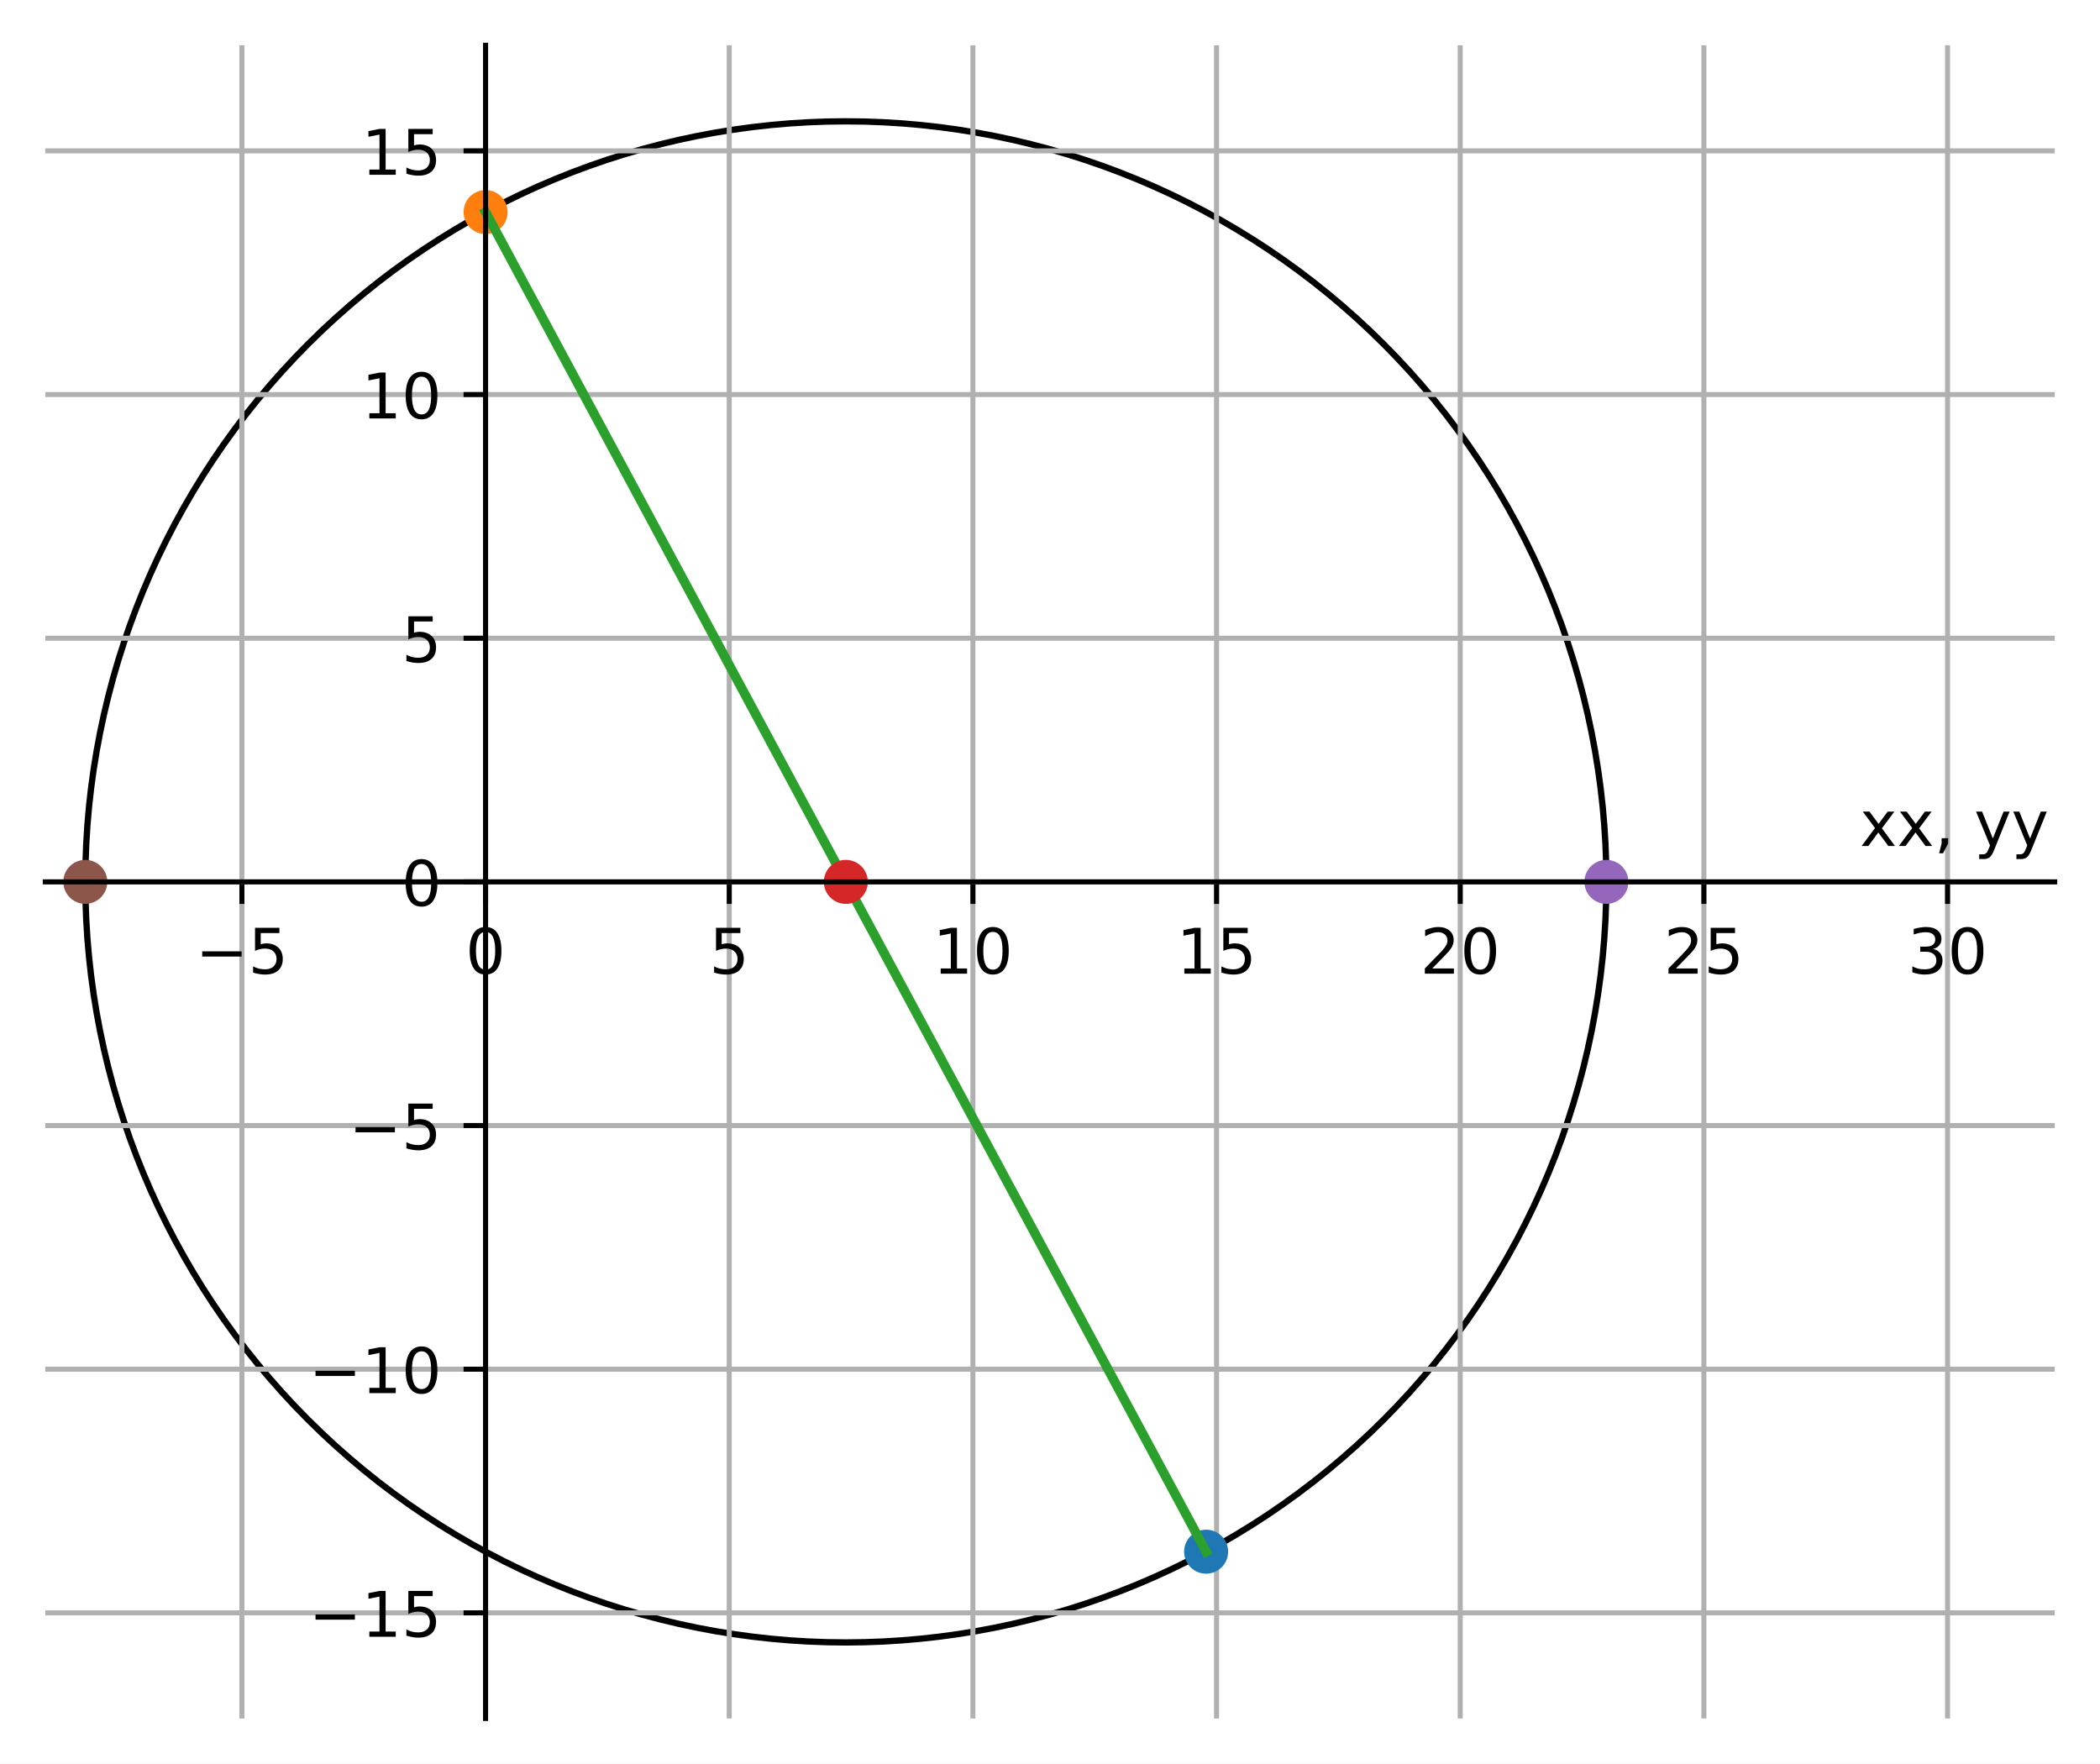
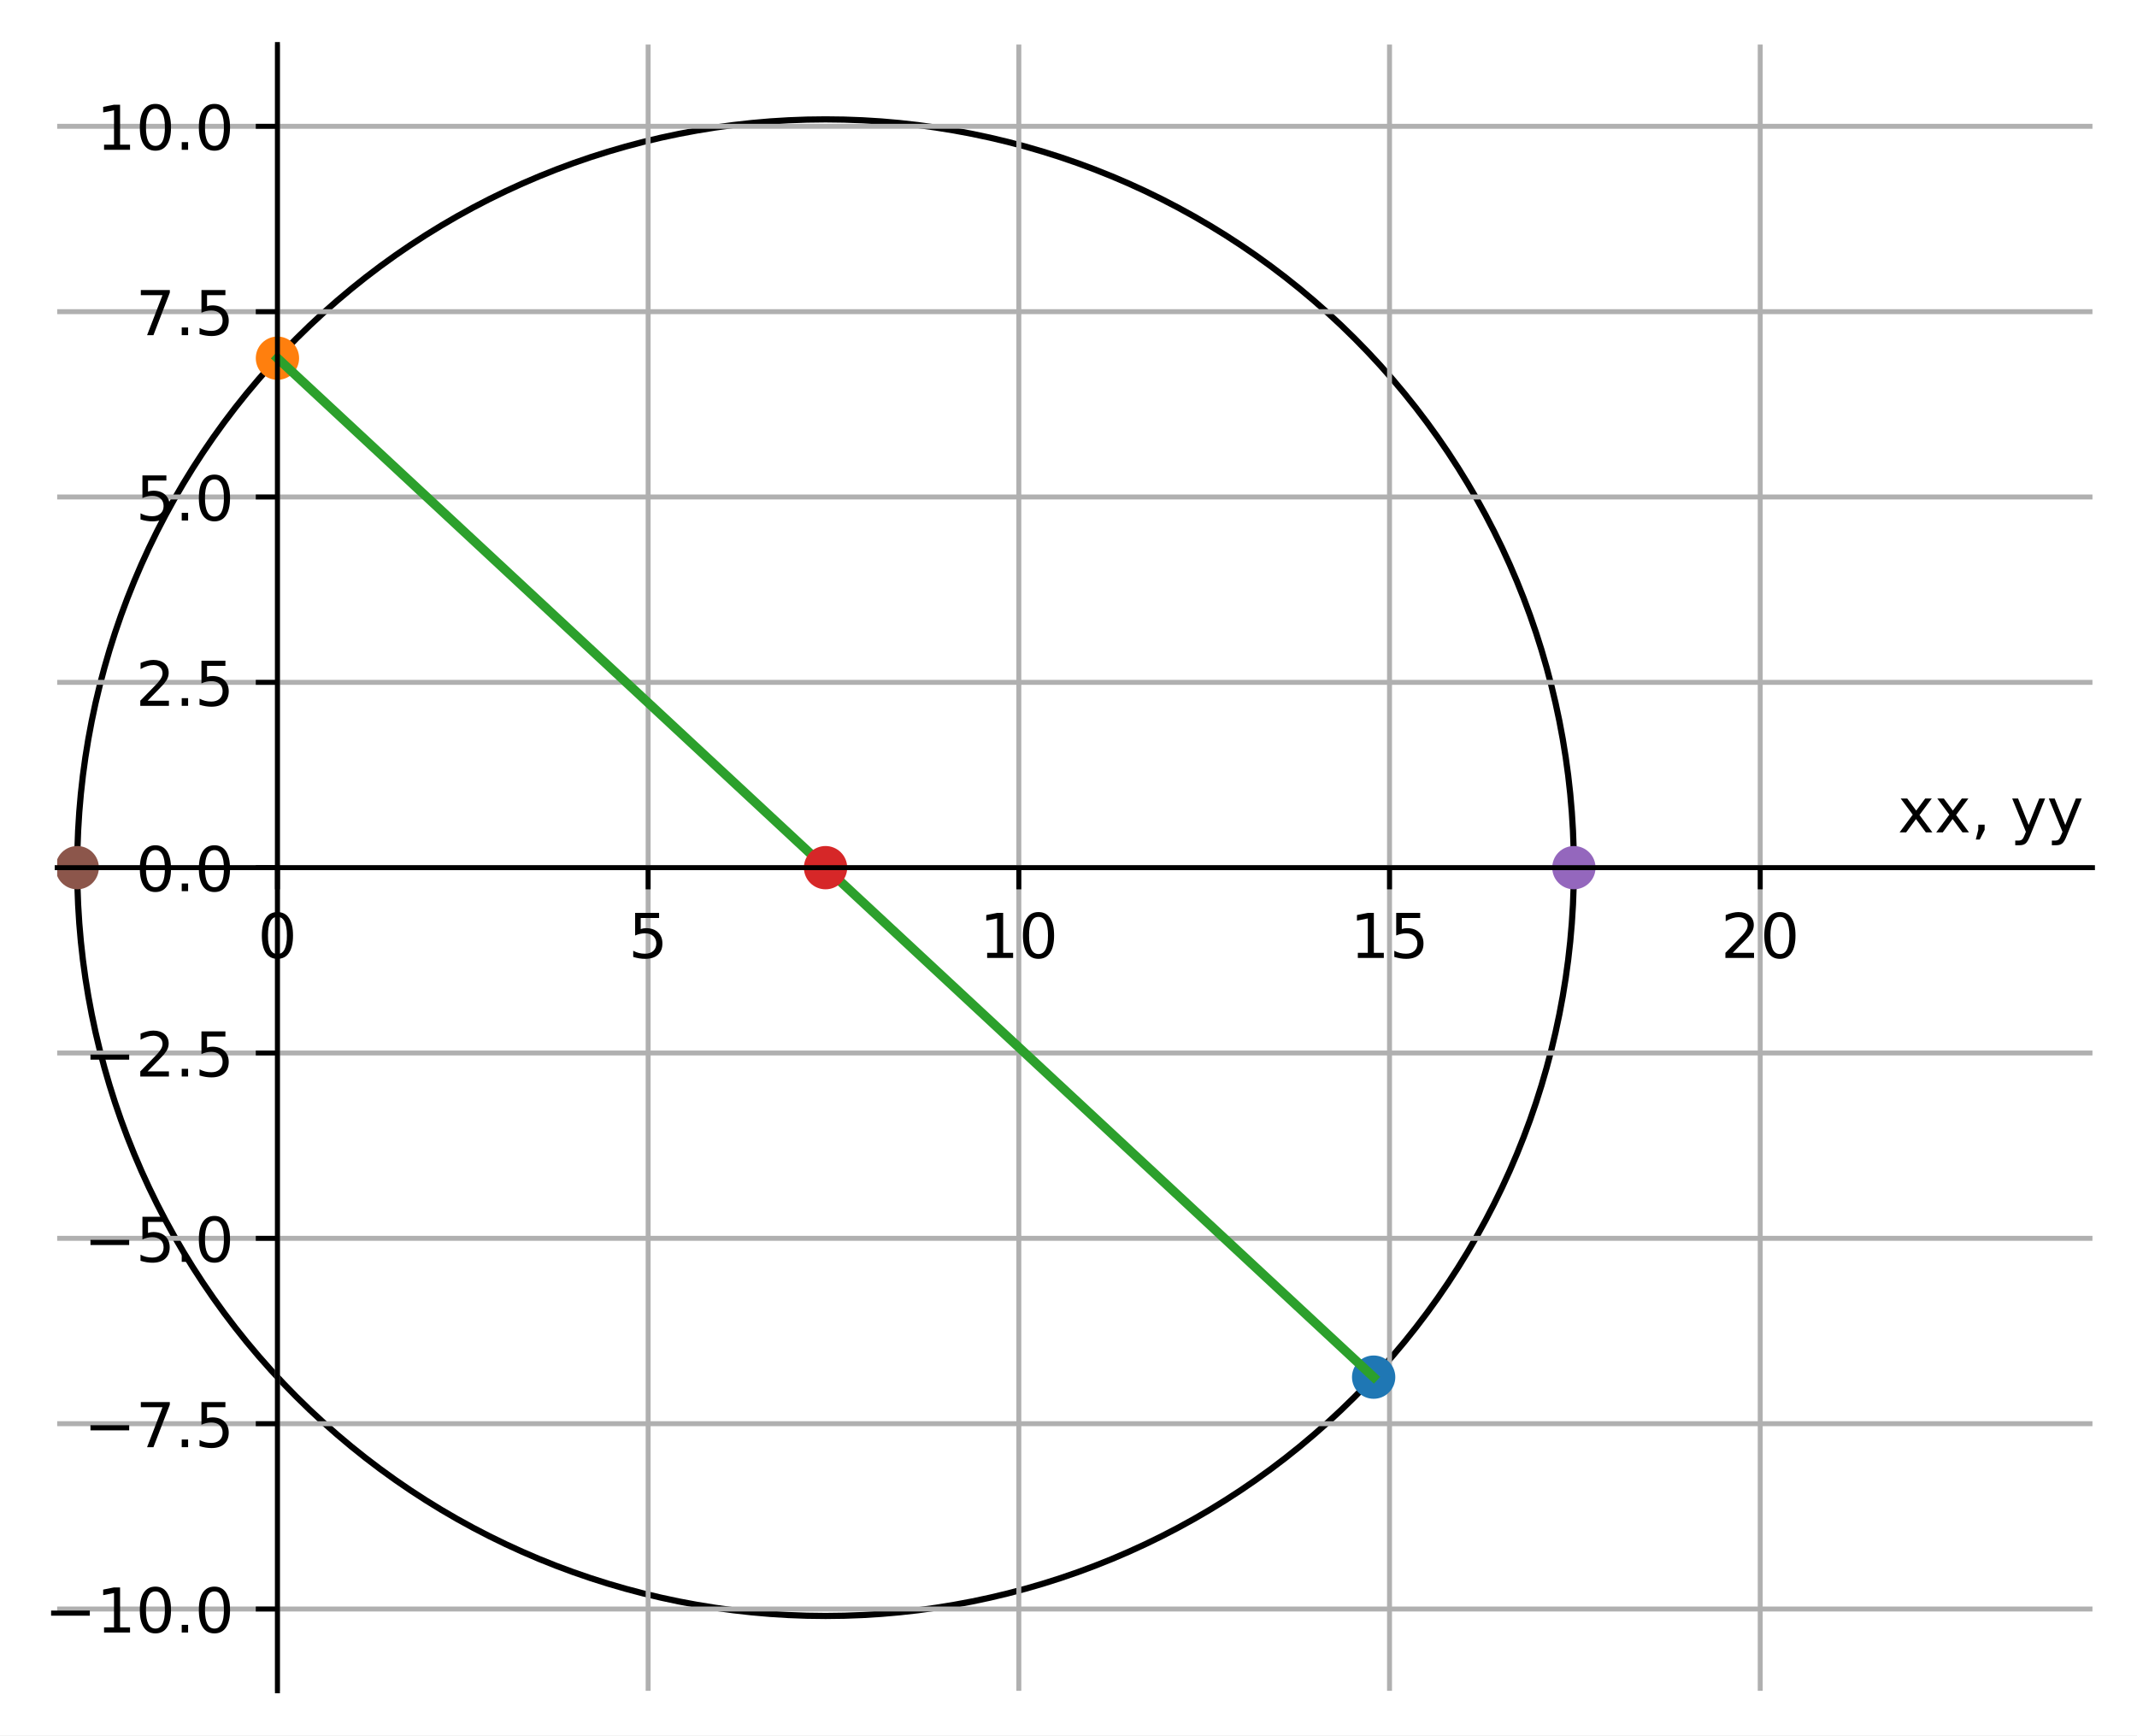
- <svg xmlns="http://www.w3.org/2000/svg" xmlns:xlink="http://www.w3.org/1999/xlink" width="333.99pt" height="280.512pt" viewBox="0 0 333.99 280.512" version="1.1">
+ <svg xmlns="http://www.w3.org/2000/svg" xmlns:xlink="http://www.w3.org/1999/xlink" width="345.421pt" height="280.512pt" viewBox="0 0 345.421 280.512" version="1.1">
  <defs>
    <style type="text/css">*{stroke-linejoin: round; stroke-linecap: butt}</style>
  </defs>
  <g id="figure_1">
    <g id="patch_1">
-       <path d="M 0 280.512  L 333.99 280.512  L 333.99 0  L 0 0  z " style="fill: #ffffff" />
+       <path d="M -0 280.512  L 345.421 280.512  L 345.421 0  L -0 0  z " style="fill: #ffffff" />
    </g>
    <g id="axes_1">
      <g id="patch_2">
-         <path d="M 7.2 273.312  L 326.79 273.312  L 326.79 7.2  L 7.2 7.2  z " style="fill: #ffffff" />
+         <path d="M 9.243 273.312  L 338.221 273.312  L 338.221 7.2  L 9.243 7.2  z " style="fill: #ffffff" />
      </g>
      <g id="patch_3">
-         <path d="M 134.526 261.216  C 166.605 261.216 197.374 248.471 220.058 225.788  C 242.741 203.104 255.486 172.335 255.486 140.256  C 255.486 108.177 242.741 77.408 220.058 54.724  C 197.374 32.041 166.605 19.296 134.526 19.296  C 102.447 19.296 71.678 32.041 48.994 54.724  C 26.311 77.408 13.566 108.177 13.566 140.256  C 13.566 172.335 26.311 203.104 48.994 225.788  C 71.678 248.471 102.447 261.216 134.526 261.216  L 134.526 261.216  z " clip-path="url(#p263239633e)" style="fill: none; stroke: #000000; stroke-linejoin: miter" />
+         <path d="M 133.44 261.216  C 165.519 261.216 196.288 248.471 218.971 225.788  C 241.654 203.104 254.4 172.335 254.4 140.256  C 254.4 108.177 241.654 77.408 218.971 54.724  C 196.288 32.041 165.519 19.296 133.44 19.296  C 101.361 19.296 70.591 32.041 47.908 54.724  C 25.225 77.408 12.48 108.177 12.48 140.256  C 12.48 172.335 25.225 203.104 47.908 225.788  C 70.591 248.471 101.361 261.216 133.44 261.216  L 133.44 261.216  z " clip-path="url(#p7a41f9a76f)" style="fill: none; stroke: #000000; stroke-linejoin: miter" />
      </g>
      <g id="matplotlib.axis_1">
        <g id="xtick_1">
          <g id="line2d_1">
-             <path d="M 38.474 273.312  L 38.474 7.2  " clip-path="url(#p263239633e)" style="fill: none; stroke: #b0b0b0; stroke-width: 0.8; stroke-linecap: square" />
+             <path d="M 44.845 273.312  L 44.845 7.2  " clip-path="url(#p7a41f9a76f)" style="fill: none; stroke: #b0b0b0; stroke-width: 0.8; stroke-linecap: square" />
          </g>
          <g id="line2d_2">
            <defs>
-               <path id="m9592eab318" d="M 0 0  L 0 3.5  " style="stroke: #000000; stroke-width: 0.8" />
+               <path id="ma425b90205" d="M 0 0  L 0 3.5  " style="stroke: #000000; stroke-width: 0.8" />
            </defs>
            <g>
-               <use xlink:href="#m9592eab318" x="38.474" y="140.256" style="stroke: #000000; stroke-width: 0.8" />
+               <use xlink:href="#ma425b90205" x="44.845" y="140.256" style="stroke: #000000; stroke-width: 0.8" />
            </g>
          </g>
          <g id="text_1">
-             <g transform="translate(31.10319 154.8544) scale(0.1 -0.1)">
-               <defs>
-                 <path id="DejaVuSans-2212" d="M 678 2272  L 4684 2272  L 4684 1741  L 678 1741  L 678 2272  z " transform="scale(0.015625)" />
-                 <path id="DejaVuSans-35" d="M 691 4666  L 3169 4666  L 3169 4134  L 1269 4134  L 1269 2991  Q 1406 3038 1543 3061  Q 1681 3084 1819 3084  Q 2600 3084 3056 2656  Q 3513 2228 3513 1497  Q 3513 744 3044 326  Q 2575 -91 1722 -91  Q 1428 -91 1123 -41  Q 819 9 494 109  L 494 744  Q 775 591 1075 516  Q 1375 441 1709 441  Q 2250 441 2565 725  Q 2881 1009 2881 1497  Q 2881 1984 2565 2268  Q 2250 2553 1709 2553  Q 1456 2553 1204 2497  Q 953 2441 691 2322  L 691 4666  z " transform="scale(0.015625)" />
-               </defs>
-               <use xlink:href="#DejaVuSans-2212" />
-               <use xlink:href="#DejaVuSans-35" x="83.789" />
+             <g transform="translate(41.66406 154.8544) scale(0.1 -0.1)">
+               <defs>
+                 <path id="DejaVuSans-30" d="M 2034 4250  Q 1547 4250 1301 3770  Q 1056 3291 1056 2328  Q 1056 1369 1301 889  Q 1547 409 2034 409  Q 2525 409 2770 889  Q 3016 1369 3016 2328  Q 3016 3291 2770 3770  Q 2525 4250 2034 4250  z M 2034 4750  Q 2819 4750 3233 4129  Q 3647 3509 3647 2328  Q 3647 1150 3233 529  Q 2819 -91 2034 -91  Q 1250 -91 836 529  Q 422 1150 422 2328  Q 422 3509 836 4129  Q 1250 4750 2034 4750  z " transform="scale(0.015625)" />
+               </defs>
+               <use xlink:href="#DejaVuSans-30" />
            </g>
          </g>
        </g>
        <g id="xtick_2">
          <g id="line2d_3">
-             <path d="M 77.227 273.312  L 77.227 7.2  " clip-path="url(#p263239633e)" style="fill: none; stroke: #b0b0b0; stroke-width: 0.8; stroke-linecap: square" />
+             <path d="M 104.764 273.312  L 104.764 7.2  " clip-path="url(#p7a41f9a76f)" style="fill: none; stroke: #b0b0b0; stroke-width: 0.8; stroke-linecap: square" />
          </g>
          <g id="line2d_4">
            <g>
-               <use xlink:href="#m9592eab318" x="77.227" y="140.256" style="stroke: #000000; stroke-width: 0.8" />
+               <use xlink:href="#ma425b90205" x="104.764" y="140.256" style="stroke: #000000; stroke-width: 0.8" />
            </g>
          </g>
          <g id="text_2">
-             <g transform="translate(74.04587 154.8544) scale(0.1 -0.1)">
-               <defs>
-                 <path id="DejaVuSans-30" d="M 2034 4250  Q 1547 4250 1301 3770  Q 1056 3291 1056 2328  Q 1056 1369 1301 889  Q 1547 409 2034 409  Q 2525 409 2770 889  Q 3016 1369 3016 2328  Q 3016 3291 2770 3770  Q 2525 4250 2034 4250  z M 2034 4750  Q 2819 4750 3233 4129  Q 3647 3509 3647 2328  Q 3647 1150 3233 529  Q 2819 -91 2034 -91  Q 1250 -91 836 529  Q 422 1150 422 2328  Q 422 3509 836 4129  Q 1250 4750 2034 4750  z " transform="scale(0.015625)" />
-               </defs>
-               <use xlink:href="#DejaVuSans-30" />
+             <g transform="translate(101.5827 154.8544) scale(0.1 -0.1)">
+               <defs>
+                 <path id="DejaVuSans-35" d="M 691 4666  L 3169 4666  L 3169 4134  L 1269 4134  L 1269 2991  Q 1406 3038 1543 3061  Q 1681 3084 1819 3084  Q 2600 3084 3056 2656  Q 3513 2228 3513 1497  Q 3513 744 3044 326  Q 2575 -91 1722 -91  Q 1428 -91 1123 -41  Q 819 9 494 109  L 494 744  Q 775 591 1075 516  Q 1375 441 1709 441  Q 2250 441 2565 725  Q 2881 1009 2881 1497  Q 2881 1984 2565 2268  Q 2250 2553 1709 2553  Q 1456 2553 1204 2497  Q 953 2441 691 2322  L 691 4666  z " transform="scale(0.015625)" />
+               </defs>
+               <use xlink:href="#DejaVuSans-35" />
            </g>
          </g>
        </g>
        <g id="xtick_3">
          <g id="line2d_5">
-             <path d="M 115.98 273.312  L 115.98 7.2  " clip-path="url(#p263239633e)" style="fill: none; stroke: #b0b0b0; stroke-width: 0.8; stroke-linecap: square" />
+             <path d="M 164.683 273.312  L 164.683 7.2  " clip-path="url(#p7a41f9a76f)" style="fill: none; stroke: #b0b0b0; stroke-width: 0.8; stroke-linecap: square" />
          </g>
          <g id="line2d_6">
            <g>
-               <use xlink:href="#m9592eab318" x="115.98" y="140.256" style="stroke: #000000; stroke-width: 0.8" />
+               <use xlink:href="#ma425b90205" x="164.683" y="140.256" style="stroke: #000000; stroke-width: 0.8" />
            </g>
          </g>
          <g id="text_3">
-             <g transform="translate(112.7987 154.8544) scale(0.1 -0.1)">
-               <use xlink:href="#DejaVuSans-35" />
+             <g transform="translate(158.3201 154.8544) scale(0.1 -0.1)">
+               <defs>
+                 <path id="DejaVuSans-31" d="M 794 531  L 1825 531  L 1825 4091  L 703 3866  L 703 4441  L 1819 4666  L 2450 4666  L 2450 531  L 3481 531  L 3481 0  L 794 0  L 794 531  z " transform="scale(0.015625)" />
+               </defs>
+               <use xlink:href="#DejaVuSans-31" />
+               <use xlink:href="#DejaVuSans-30" x="63.623" />
            </g>
          </g>
        </g>
        <g id="xtick_4">
          <g id="line2d_7">
-             <path d="M 154.733 273.312  L 154.733 7.2  " clip-path="url(#p263239633e)" style="fill: none; stroke: #b0b0b0; stroke-width: 0.8; stroke-linecap: square" />
+             <path d="M 224.601 273.312  L 224.601 7.2  " clip-path="url(#p7a41f9a76f)" style="fill: none; stroke: #b0b0b0; stroke-width: 0.8; stroke-linecap: square" />
          </g>
          <g id="line2d_8">
            <g>
-               <use xlink:href="#m9592eab318" x="154.733" y="140.256" style="stroke: #000000; stroke-width: 0.8" />
+               <use xlink:href="#ma425b90205" x="224.601" y="140.256" style="stroke: #000000; stroke-width: 0.8" />
            </g>
          </g>
          <g id="text_4">
-             <g transform="translate(148.3703 154.8544) scale(0.1 -0.1)">
-               <defs>
-                 <path id="DejaVuSans-31" d="M 794 531  L 1825 531  L 1825 4091  L 703 3866  L 703 4441  L 1819 4666  L 2450 4666  L 2450 531  L 3481 531  L 3481 0  L 794 0  L 794 531  z " transform="scale(0.015625)" />
-               </defs>
+             <g transform="translate(218.2388 154.8544) scale(0.1 -0.1)">
              <use xlink:href="#DejaVuSans-31" />
-               <use xlink:href="#DejaVuSans-30" x="63.623" />
+               <use xlink:href="#DejaVuSans-35" x="63.623" />
            </g>
          </g>
        </g>
        <g id="xtick_5">
          <g id="line2d_9">
-             <path d="M 193.486 273.312  L 193.486 7.2  " clip-path="url(#p263239633e)" style="fill: none; stroke: #b0b0b0; stroke-width: 0.8; stroke-linecap: square" />
+             <path d="M 284.52 273.312  L 284.52 7.2  " clip-path="url(#p7a41f9a76f)" style="fill: none; stroke: #b0b0b0; stroke-width: 0.8; stroke-linecap: square" />
          </g>
          <g id="line2d_10">
            <g>
-               <use xlink:href="#m9592eab318" x="193.486" y="140.256" style="stroke: #000000; stroke-width: 0.8" />
+               <use xlink:href="#ma425b90205" x="284.52" y="140.256" style="stroke: #000000; stroke-width: 0.8" />
            </g>
          </g>
          <g id="text_5">
-             <g transform="translate(187.1231 154.8544) scale(0.1 -0.1)">
-               <use xlink:href="#DejaVuSans-31" />
-               <use xlink:href="#DejaVuSans-35" x="63.623" />
-             </g>
-           </g>
-         </g>
-         <g id="xtick_6">
-           <g id="line2d_11">
-             <path d="M 232.238 273.312  L 232.238 7.2  " clip-path="url(#p263239633e)" style="fill: none; stroke: #b0b0b0; stroke-width: 0.8; stroke-linecap: square" />
-           </g>
-           <g id="line2d_12">
-             <g>
-               <use xlink:href="#m9592eab318" x="232.238" y="140.256" style="stroke: #000000; stroke-width: 0.8" />
-             </g>
-           </g>
-           <g id="text_6">
-             <g transform="translate(225.876 154.8544) scale(0.1 -0.1)">
+             <g transform="translate(278.1574 154.8544) scale(0.1 -0.1)">
              <defs>
                <path id="DejaVuSans-32" d="M 1228 531  L 3431 531  L 3431 0  L 469 0  L 469 531  Q 828 903 1448 1529  Q 2069 2156 2228 2338  Q 2531 2678 2651 2914  Q 2772 3150 2772 3378  Q 2772 3750 2511 3984  Q 2250 4219 1831 4219  Q 1534 4219 1204 4116  Q 875 4013 500 3803  L 500 4441  Q 881 4594 1212 4672  Q 1544 4750 1819 4750  Q 2544 4750 2975 4387  Q 3406 4025 3406 3419  Q 3406 3131 3298 2873  Q 3191 2616 2906 2266  Q 2828 2175 2409 1742  Q 1991 1309 1228 531  z " transform="scale(0.015625)" />
              </defs>
              <use xlink:href="#DejaVuSans-32" />
              <use xlink:href="#DejaVuSans-30" x="63.623" />
            </g>
          </g>
        </g>
-         <g id="xtick_7">
-           <g id="line2d_13">
-             <path d="M 270.991 273.312  L 270.991 7.2  " clip-path="url(#p263239633e)" style="fill: none; stroke: #b0b0b0; stroke-width: 0.8; stroke-linecap: square" />
-           </g>
-           <g id="line2d_14">
-             <g>
-               <use xlink:href="#m9592eab318" x="270.991" y="140.256" style="stroke: #000000; stroke-width: 0.8" />
-             </g>
-           </g>
-           <g id="text_7">
-             <g transform="translate(264.6288 154.8544) scale(0.1 -0.1)">
-               <use xlink:href="#DejaVuSans-32" />
-               <use xlink:href="#DejaVuSans-35" x="63.623" />
-             </g>
-           </g>
-         </g>
-         <g id="xtick_8">
-           <g id="line2d_15">
-             <path d="M 309.744 273.312  L 309.744 7.2  " clip-path="url(#p263239633e)" style="fill: none; stroke: #b0b0b0; stroke-width: 0.8; stroke-linecap: square" />
-           </g>
-           <g id="line2d_16">
-             <g>
-               <use xlink:href="#m9592eab318" x="309.744" y="140.256" style="stroke: #000000; stroke-width: 0.8" />
-             </g>
-           </g>
-           <g id="text_8">
-             <g transform="translate(303.3816 154.8544) scale(0.1 -0.1)">
-               <defs>
-                 <path id="DejaVuSans-33" d="M 2597 2516  Q 3050 2419 3304 2112  Q 3559 1806 3559 1356  Q 3559 666 3084 287  Q 2609 -91 1734 -91  Q 1441 -91 1130 -33  Q 819 25 488 141  L 488 750  Q 750 597 1062 519  Q 1375 441 1716 441  Q 2309 441 2620 675  Q 2931 909 2931 1356  Q 2931 1769 2642 2001  Q 2353 2234 1838 2234  L 1294 2234  L 1294 2753  L 1863 2753  Q 2328 2753 2575 2939  Q 2822 3125 2822 3475  Q 2822 3834 2567 4026  Q 2313 4219 1838 4219  Q 1578 4219 1281 4162  Q 984 4106 628 3988  L 628 4550  Q 988 4650 1302 4700  Q 1616 4750 1894 4750  Q 2613 4750 3031 4423  Q 3450 4097 3450 3541  Q 3450 3153 3228 2886  Q 3006 2619 2597 2516  z " transform="scale(0.015625)" />
-               </defs>
-               <use xlink:href="#DejaVuSans-33" />
-               <use xlink:href="#DejaVuSans-30" x="63.623" />
-             </g>
-           </g>
-         </g>
-         <g id="text_9">
-           <g transform="translate(295.7946 134.5488) scale(0.1 -0.1)">
+         <g id="text_6">
+           <g transform="translate(306.7567 134.5488) scale(0.1 -0.1)">
            <defs>
              <path id="DejaVuSans-78" d="M 3513 3500  L 2247 1797  L 3578 0  L 2900 0  L 1881 1375  L 863 0  L 184 0  L 1544 1831  L 300 3500  L 978 3500  L 1906 2253  L 2834 3500  L 3513 3500  z " transform="scale(0.015625)" />
              <path id="DejaVuSans-2c" d="M 750 794  L 1409 794  L 1409 256  L 897 -744  L 494 -744  L 750 256  L 750 794  z " transform="scale(0.015625)" />
              <path id="DejaVuSans-20" transform="scale(0.015625)" />
              <path id="DejaVuSans-79" d="M 2059 -325  Q 1816 -950 1584 -1140  Q 1353 -1331 966 -1331  L 506 -1331  L 506 -850  L 844 -850  Q 1081 -850 1212 -737  Q 1344 -625 1503 -206  L 1606 56  L 191 3500  L 800 3500  L 1894 763  L 2988 3500  L 3597 3500  L 2059 -325  z " transform="scale(0.015625)" />
            </defs>
            <use xlink:href="#DejaVuSans-78" />
            <use xlink:href="#DejaVuSans-78" x="59.18" />
            <use xlink:href="#DejaVuSans-2c" x="118.359" />
            <use xlink:href="#DejaVuSans-20" x="150.146" />
            <use xlink:href="#DejaVuSans-79" x="181.934" />
            <use xlink:href="#DejaVuSans-79" x="241.113" />
          </g>
        </g>
      </g>
      <g id="matplotlib.axis_2">
        <g id="ytick_1">
-           <g id="line2d_17">
-             <path d="M 7.2 256.515  L 326.79 256.515  " clip-path="url(#p263239633e)" style="fill: none; stroke: #b0b0b0; stroke-width: 0.8; stroke-linecap: square" />
-           </g>
-           <g id="line2d_18">
+           <g id="line2d_11">
+             <path d="M 9.243 260.093  L 338.221 260.093  " clip-path="url(#p7a41f9a76f)" style="fill: none; stroke: #b0b0b0; stroke-width: 0.8; stroke-linecap: square" />
+           </g>
+           <g id="line2d_12">
            <defs>
-               <path id="mc66f1f9c1f" d="M 0 0  L -3.5 0  " style="stroke: #000000; stroke-width: 0.8" />
+               <path id="ma1644a0c3c" d="M 0 0  L -3.5 0  " style="stroke: #000000; stroke-width: 0.8" />
            </defs>
            <g>
-               <use xlink:href="#mc66f1f9c1f" x="77.227" y="256.515" style="stroke: #000000; stroke-width: 0.8" />
-             </g>
-           </g>
-           <g id="text_10">
-             <g transform="translate(49.12243 260.3137) scale(0.1 -0.1)">
-               <use xlink:href="#DejaVuSans-2212" />
-               <use xlink:href="#DejaVuSans-31" x="83.789" />
-               <use xlink:href="#DejaVuSans-35" x="147.412" />
-             </g>
-           </g>
-         </g>
-         <g id="ytick_2">
-           <g id="line2d_19">
-             <path d="M 7.2 217.762  L 326.79 217.762  " clip-path="url(#p263239633e)" style="fill: none; stroke: #b0b0b0; stroke-width: 0.8; stroke-linecap: square" />
-           </g>
-           <g id="line2d_20">
-             <g>
-               <use xlink:href="#mc66f1f9c1f" x="77.227" y="217.762" style="stroke: #000000; stroke-width: 0.8" />
-             </g>
-           </g>
-           <g id="text_11">
-             <g transform="translate(49.12243 221.5609) scale(0.1 -0.1)">
+               <use xlink:href="#ma1644a0c3c" x="44.845" y="260.093" style="stroke: #000000; stroke-width: 0.8" />
+             </g>
+           </g>
+           <g id="text_7">
+             <g transform="translate(7.2 263.8925) scale(0.1 -0.1)">
+               <defs>
+                 <path id="DejaVuSans-2212" d="M 678 2272  L 4684 2272  L 4684 1741  L 678 1741  L 678 2272  z " transform="scale(0.015625)" />
+                 <path id="DejaVuSans-2e" d="M 684 794  L 1344 794  L 1344 0  L 684 0  L 684 794  z " transform="scale(0.015625)" />
+               </defs>
              <use xlink:href="#DejaVuSans-2212" />
              <use xlink:href="#DejaVuSans-31" x="83.789" />
              <use xlink:href="#DejaVuSans-30" x="147.412" />
+               <use xlink:href="#DejaVuSans-2e" x="211.035" />
+               <use xlink:href="#DejaVuSans-30" x="242.822" />
+             </g>
+           </g>
+         </g>
+         <g id="ytick_2">
+           <g id="line2d_13">
+             <path d="M 9.243 230.134  L 338.221 230.134  " clip-path="url(#p7a41f9a76f)" style="fill: none; stroke: #b0b0b0; stroke-width: 0.8; stroke-linecap: square" />
+           </g>
+           <g id="line2d_14">
+             <g>
+               <use xlink:href="#ma1644a0c3c" x="44.845" y="230.134" style="stroke: #000000; stroke-width: 0.8" />
+             </g>
+           </g>
+           <g id="text_8">
+             <g transform="translate(13.5625 233.9332) scale(0.1 -0.1)">
+               <defs>
+                 <path id="DejaVuSans-37" d="M 525 4666  L 3525 4666  L 3525 4397  L 1831 0  L 1172 0  L 2766 4134  L 525 4134  L 525 4666  z " transform="scale(0.015625)" />
+               </defs>
+               <use xlink:href="#DejaVuSans-2212" />
+               <use xlink:href="#DejaVuSans-37" x="83.789" />
+               <use xlink:href="#DejaVuSans-2e" x="147.412" />
+               <use xlink:href="#DejaVuSans-35" x="179.199" />
            </g>
          </g>
        </g>
        <g id="ytick_3">
-           <g id="line2d_21">
-             <path d="M 7.2 179.009  L 326.79 179.009  " clip-path="url(#p263239633e)" style="fill: none; stroke: #b0b0b0; stroke-width: 0.8; stroke-linecap: square" />
-           </g>
-           <g id="line2d_22">
-             <g>
-               <use xlink:href="#mc66f1f9c1f" x="77.227" y="179.009" style="stroke: #000000; stroke-width: 0.8" />
-             </g>
-           </g>
-           <g id="text_12">
-             <g transform="translate(55.48493 182.8081) scale(0.1 -0.1)">
+           <g id="line2d_15">
+             <path d="M 9.243 200.175  L 338.221 200.175  " clip-path="url(#p7a41f9a76f)" style="fill: none; stroke: #b0b0b0; stroke-width: 0.8; stroke-linecap: square" />
+           </g>
+           <g id="line2d_16">
+             <g>
+               <use xlink:href="#ma1644a0c3c" x="44.845" y="200.175" style="stroke: #000000; stroke-width: 0.8" />
+             </g>
+           </g>
+           <g id="text_9">
+             <g transform="translate(13.5625 203.9739) scale(0.1 -0.1)">
              <use xlink:href="#DejaVuSans-2212" />
              <use xlink:href="#DejaVuSans-35" x="83.789" />
+               <use xlink:href="#DejaVuSans-2e" x="147.412" />
+               <use xlink:href="#DejaVuSans-30" x="179.199" />
            </g>
          </g>
        </g>
        <g id="ytick_4">
+           <g id="line2d_17">
+             <path d="M 9.243 170.215  L 338.221 170.215  " clip-path="url(#p7a41f9a76f)" style="fill: none; stroke: #b0b0b0; stroke-width: 0.8; stroke-linecap: square" />
+           </g>
+           <g id="line2d_18">
+             <g>
+               <use xlink:href="#ma1644a0c3c" x="44.845" y="170.215" style="stroke: #000000; stroke-width: 0.8" />
+             </g>
+           </g>
+           <g id="text_10">
+             <g transform="translate(13.5625 174.0145) scale(0.1 -0.1)">
+               <use xlink:href="#DejaVuSans-2212" />
+               <use xlink:href="#DejaVuSans-32" x="83.789" />
+               <use xlink:href="#DejaVuSans-2e" x="147.412" />
+               <use xlink:href="#DejaVuSans-35" x="179.199" />
+             </g>
+           </g>
+         </g>
+         <g id="ytick_5">
+           <g id="line2d_19">
+             <path d="M 9.243 140.256  L 338.221 140.256  " clip-path="url(#p7a41f9a76f)" style="fill: none; stroke: #b0b0b0; stroke-width: 0.8; stroke-linecap: square" />
+           </g>
+           <g id="line2d_20">
+             <g>
+               <use xlink:href="#ma1644a0c3c" x="44.845" y="140.256" style="stroke: #000000; stroke-width: 0.8" />
+             </g>
+           </g>
+           <g id="text_11">
+             <g transform="translate(21.94219 144.0552) scale(0.1 -0.1)">
+               <use xlink:href="#DejaVuSans-30" />
+               <use xlink:href="#DejaVuSans-2e" x="63.623" />
+               <use xlink:href="#DejaVuSans-30" x="95.41" />
+             </g>
+           </g>
+         </g>
+         <g id="ytick_6">
+           <g id="line2d_21">
+             <path d="M 9.243 110.297  L 338.221 110.297  " clip-path="url(#p7a41f9a76f)" style="fill: none; stroke: #b0b0b0; stroke-width: 0.8; stroke-linecap: square" />
+           </g>
+           <g id="line2d_22">
+             <g>
+               <use xlink:href="#ma1644a0c3c" x="44.845" y="110.297" style="stroke: #000000; stroke-width: 0.8" />
+             </g>
+           </g>
+           <g id="text_12">
+             <g transform="translate(21.94219 114.0959) scale(0.1 -0.1)">
+               <use xlink:href="#DejaVuSans-32" />
+               <use xlink:href="#DejaVuSans-2e" x="63.623" />
+               <use xlink:href="#DejaVuSans-35" x="95.41" />
+             </g>
+           </g>
+         </g>
+         <g id="ytick_7">
          <g id="line2d_23">
-             <path d="M 7.2 140.256  L 326.79 140.256  " clip-path="url(#p263239633e)" style="fill: none; stroke: #b0b0b0; stroke-width: 0.8; stroke-linecap: square" />
+             <path d="M 9.243 80.337  L 338.221 80.337  " clip-path="url(#p7a41f9a76f)" style="fill: none; stroke: #b0b0b0; stroke-width: 0.8; stroke-linecap: square" />
          </g>
          <g id="line2d_24">
            <g>
-               <use xlink:href="#mc66f1f9c1f" x="77.227" y="140.256" style="stroke: #000000; stroke-width: 0.8" />
+               <use xlink:href="#ma1644a0c3c" x="44.845" y="80.337" style="stroke: #000000; stroke-width: 0.8" />
            </g>
          </g>
          <g id="text_13">
-             <g transform="translate(63.86462 144.0552) scale(0.1 -0.1)">
-               <use xlink:href="#DejaVuSans-30" />
-             </g>
-           </g>
-         </g>
-         <g id="ytick_5">
+             <g transform="translate(21.94219 84.13656) scale(0.1 -0.1)">
+               <use xlink:href="#DejaVuSans-35" />
+               <use xlink:href="#DejaVuSans-2e" x="63.623" />
+               <use xlink:href="#DejaVuSans-30" x="95.41" />
+             </g>
+           </g>
+         </g>
+         <g id="ytick_8">
          <g id="line2d_25">
-             <path d="M 7.2 101.503  L 326.79 101.503  " clip-path="url(#p263239633e)" style="fill: none; stroke: #b0b0b0; stroke-width: 0.8; stroke-linecap: square" />
+             <path d="M 9.243 50.378  L 338.221 50.378  " clip-path="url(#p7a41f9a76f)" style="fill: none; stroke: #b0b0b0; stroke-width: 0.8; stroke-linecap: square" />
          </g>
          <g id="line2d_26">
            <g>
-               <use xlink:href="#mc66f1f9c1f" x="77.227" y="101.503" style="stroke: #000000; stroke-width: 0.8" />
+               <use xlink:href="#ma1644a0c3c" x="44.845" y="50.378" style="stroke: #000000; stroke-width: 0.8" />
            </g>
          </g>
          <g id="text_14">
-             <g transform="translate(63.86462 105.3024) scale(0.1 -0.1)">
-               <use xlink:href="#DejaVuSans-35" />
-             </g>
-           </g>
-         </g>
-         <g id="ytick_6">
+             <g transform="translate(21.94219 54.17723) scale(0.1 -0.1)">
+               <use xlink:href="#DejaVuSans-37" />
+               <use xlink:href="#DejaVuSans-2e" x="63.623" />
+               <use xlink:href="#DejaVuSans-35" x="95.41" />
+             </g>
+           </g>
+         </g>
+         <g id="ytick_9">
          <g id="line2d_27">
-             <path d="M 7.2 62.75  L 326.79 62.75  " clip-path="url(#p263239633e)" style="fill: none; stroke: #b0b0b0; stroke-width: 0.8; stroke-linecap: square" />
+             <path d="M 9.243 20.419  L 338.221 20.419  " clip-path="url(#p7a41f9a76f)" style="fill: none; stroke: #b0b0b0; stroke-width: 0.8; stroke-linecap: square" />
          </g>
          <g id="line2d_28">
            <g>
-               <use xlink:href="#mc66f1f9c1f" x="77.227" y="62.75" style="stroke: #000000; stroke-width: 0.8" />
+               <use xlink:href="#ma1644a0c3c" x="44.845" y="20.419" style="stroke: #000000; stroke-width: 0.8" />
            </g>
          </g>
          <g id="text_15">
-             <g transform="translate(57.50212 66.54955) scale(0.1 -0.1)">
+             <g transform="translate(15.57969 24.2179) scale(0.1 -0.1)">
              <use xlink:href="#DejaVuSans-31" />
              <use xlink:href="#DejaVuSans-30" x="63.623" />
-             </g>
-           </g>
-         </g>
-         <g id="ytick_7">
-           <g id="line2d_29">
-             <path d="M 7.2 23.997  L 326.79 23.997  " clip-path="url(#p263239633e)" style="fill: none; stroke: #b0b0b0; stroke-width: 0.8; stroke-linecap: square" />
-           </g>
-           <g id="line2d_30">
-             <g>
-               <use xlink:href="#mc66f1f9c1f" x="77.227" y="23.997" style="stroke: #000000; stroke-width: 0.8" />
-             </g>
-           </g>
-           <g id="text_16">
-             <g transform="translate(57.50212 27.79671) scale(0.1 -0.1)">
-               <use xlink:href="#DejaVuSans-31" />
-               <use xlink:href="#DejaVuSans-35" x="63.623" />
-             </g>
-           </g>
+               <use xlink:href="#DejaVuSans-2e" x="127.246" />
+               <use xlink:href="#DejaVuSans-30" x="159.033" />
+             </g>
+           </g>
+         </g>
+       </g>
+       <g id="line2d_29">
+         <path d="M 222.034 222.611  " clip-path="url(#p7a41f9a76f)" style="fill: none; stroke: #1f77b4; stroke-width: 1.5; stroke-linecap: square" />
+         <defs>
+           <path id="m324d5432d9" d="M 0 3  C 0.796 3 1.559 2.684 2.121 2.121  C 2.684 1.559 3 0.796 3 0  C 3 -0.796 2.684 -1.559 2.121 -2.121  C 1.559 -2.684 0.796 -3 0 -3  C -0.796 -3 -1.559 -2.684 -2.121 -2.121  C -2.684 -1.559 -3 -0.796 -3 0  C -3 0.796 -2.684 1.559 -2.121 2.121  C -1.559 2.684 -0.796 3 0 3  z " style="stroke: #1f77b4" />
+         </defs>
+         <g clip-path="url(#p7a41f9a76f)">
+           <use xlink:href="#m324d5432d9" x="222.034" y="222.611" style="fill: #1f77b4; stroke: #1f77b4" />
+         </g>
+       </g>
+       <g id="line2d_30">
+         <path d="M 44.845 57.901  " clip-path="url(#p7a41f9a76f)" style="fill: none; stroke: #ff7f0e; stroke-width: 1.5; stroke-linecap: square" />
+         <defs>
+           <path id="m8a6cd6c7c9" d="M 0 3  C 0.796 3 1.559 2.684 2.121 2.121  C 2.684 1.559 3 0.796 3 0  C 3 -0.796 2.684 -1.559 2.121 -2.121  C 1.559 -2.684 0.796 -3 0 -3  C -0.796 -3 -1.559 -2.684 -2.121 -2.121  C -2.684 -1.559 -3 -0.796 -3 0  C -3 0.796 -2.684 1.559 -2.121 2.121  C -1.559 2.684 -0.796 3 0 3  z " style="stroke: #ff7f0e" />
+         </defs>
+         <g clip-path="url(#p7a41f9a76f)">
+           <use xlink:href="#m8a6cd6c7c9" x="44.845" y="57.901" style="fill: #ff7f0e; stroke: #ff7f0e" />
        </g>
      </g>
      <g id="line2d_31">
-         <path d="M 191.825 246.784  " clip-path="url(#p263239633e)" style="fill: none; stroke: #1f77b4; stroke-width: 1.5; stroke-linecap: square" />
-         <defs>
-           <path id="m349a2d810b" d="M 0 3  C 0.796 3 1.559 2.684 2.121 2.121  C 2.684 1.559 3 0.796 3 0  C 3 -0.796 2.684 -1.559 2.121 -2.121  C 1.559 -2.684 0.796 -3 0 -3  C -0.796 -3 -1.559 -2.684 -2.121 -2.121  C -2.684 -1.559 -3 -0.796 -3 0  C -3 0.796 -2.684 1.559 -2.121 2.121  C -1.559 2.684 -0.796 3 0 3  z " style="stroke: #1f77b4" />
-         </defs>
-         <g clip-path="url(#p263239633e)">
-           <use xlink:href="#m349a2d810b" x="191.825" y="246.784" style="fill: #1f77b4; stroke: #1f77b4" />
-         </g>
+         <path d="M 222.034 222.611  L 44.845 57.901  " clip-path="url(#p7a41f9a76f)" style="fill: none; stroke: #2ca02c; stroke-width: 1.5; stroke-linecap: square" />
      </g>
      <g id="line2d_32">
-         <path d="M 77.227 33.728  " clip-path="url(#p263239633e)" style="fill: none; stroke: #ff7f0e; stroke-width: 1.5; stroke-linecap: square" />
-         <defs>
-           <path id="m750ce0621b" d="M 0 3  C 0.796 3 1.559 2.684 2.121 2.121  C 2.684 1.559 3 0.796 3 0  C 3 -0.796 2.684 -1.559 2.121 -2.121  C 1.559 -2.684 0.796 -3 0 -3  C -0.796 -3 -1.559 -2.684 -2.121 -2.121  C -2.684 -1.559 -3 -0.796 -3 0  C -3 0.796 -2.684 1.559 -2.121 2.121  C -1.559 2.684 -0.796 3 0 3  z " style="stroke: #ff7f0e" />
-         </defs>
-         <g clip-path="url(#p263239633e)">
-           <use xlink:href="#m750ce0621b" x="77.227" y="33.728" style="fill: #ff7f0e; stroke: #ff7f0e" />
+         <path d="M 133.44 140.256  " clip-path="url(#p7a41f9a76f)" style="fill: none; stroke: #d62728; stroke-width: 1.5; stroke-linecap: square" />
+         <defs>
+           <path id="m3f0789f201" d="M 0 3  C 0.796 3 1.559 2.684 2.121 2.121  C 2.684 1.559 3 0.796 3 0  C 3 -0.796 2.684 -1.559 2.121 -2.121  C 1.559 -2.684 0.796 -3 0 -3  C -0.796 -3 -1.559 -2.684 -2.121 -2.121  C -2.684 -1.559 -3 -0.796 -3 0  C -3 0.796 -2.684 1.559 -2.121 2.121  C -1.559 2.684 -0.796 3 0 3  z " style="stroke: #d62728" />
+         </defs>
+         <g clip-path="url(#p7a41f9a76f)">
+           <use xlink:href="#m3f0789f201" x="133.44" y="140.256" style="fill: #d62728; stroke: #d62728" />
        </g>
      </g>
      <g id="line2d_33">
-         <path d="M 191.825 246.784  L 77.227 33.728  " clip-path="url(#p263239633e)" style="fill: none; stroke: #2ca02c; stroke-width: 1.5; stroke-linecap: square" />
+         <path d="M 254.4 140.256  " clip-path="url(#p7a41f9a76f)" style="fill: none; stroke: #9467bd; stroke-width: 1.5; stroke-linecap: square" />
+         <defs>
+           <path id="mf18813fef1" d="M 0 3  C 0.796 3 1.559 2.684 2.121 2.121  C 2.684 1.559 3 0.796 3 0  C 3 -0.796 2.684 -1.559 2.121 -2.121  C 1.559 -2.684 0.796 -3 0 -3  C -0.796 -3 -1.559 -2.684 -2.121 -2.121  C -2.684 -1.559 -3 -0.796 -3 0  C -3 0.796 -2.684 1.559 -2.121 2.121  C -1.559 2.684 -0.796 3 0 3  z " style="stroke: #9467bd" />
+         </defs>
+         <g clip-path="url(#p7a41f9a76f)">
+           <use xlink:href="#mf18813fef1" x="254.4" y="140.256" style="fill: #9467bd; stroke: #9467bd" />
+         </g>
      </g>
      <g id="line2d_34">
-         <path d="M 134.526 140.256  " clip-path="url(#p263239633e)" style="fill: none; stroke: #d62728; stroke-width: 1.5; stroke-linecap: square" />
-         <defs>
-           <path id="m54a768e91e" d="M 0 3  C 0.796 3 1.559 2.684 2.121 2.121  C 2.684 1.559 3 0.796 3 0  C 3 -0.796 2.684 -1.559 2.121 -2.121  C 1.559 -2.684 0.796 -3 0 -3  C -0.796 -3 -1.559 -2.684 -2.121 -2.121  C -2.684 -1.559 -3 -0.796 -3 0  C -3 0.796 -2.684 1.559 -2.121 2.121  C -1.559 2.684 -0.796 3 0 3  z " style="stroke: #d62728" />
-         </defs>
-         <g clip-path="url(#p263239633e)">
-           <use xlink:href="#m54a768e91e" x="134.526" y="140.256" style="fill: #d62728; stroke: #d62728" />
-         </g>
-       </g>
-       <g id="line2d_35">
-         <path d="M 255.486 140.256  " clip-path="url(#p263239633e)" style="fill: none; stroke: #9467bd; stroke-width: 1.5; stroke-linecap: square" />
-         <defs>
-           <path id="m053902c612" d="M 0 3  C 0.796 3 1.559 2.684 2.121 2.121  C 2.684 1.559 3 0.796 3 0  C 3 -0.796 2.684 -1.559 2.121 -2.121  C 1.559 -2.684 0.796 -3 0 -3  C -0.796 -3 -1.559 -2.684 -2.121 -2.121  C -2.684 -1.559 -3 -0.796 -3 0  C -3 0.796 -2.684 1.559 -2.121 2.121  C -1.559 2.684 -0.796 3 0 3  z " style="stroke: #9467bd" />
-         </defs>
-         <g clip-path="url(#p263239633e)">
-           <use xlink:href="#m053902c612" x="255.486" y="140.256" style="fill: #9467bd; stroke: #9467bd" />
-         </g>
-       </g>
-       <g id="line2d_36">
-         <path d="M 13.566 140.256  " clip-path="url(#p263239633e)" style="fill: none; stroke: #8c564b; stroke-width: 1.5; stroke-linecap: square" />
-         <defs>
-           <path id="ma107cfdf3f" d="M 0 3  C 0.796 3 1.559 2.684 2.121 2.121  C 2.684 1.559 3 0.796 3 0  C 3 -0.796 2.684 -1.559 2.121 -2.121  C 1.559 -2.684 0.796 -3 0 -3  C -0.796 -3 -1.559 -2.684 -2.121 -2.121  C -2.684 -1.559 -3 -0.796 -3 0  C -3 0.796 -2.684 1.559 -2.121 2.121  C -1.559 2.684 -0.796 3 0 3  z " style="stroke: #8c564b" />
-         </defs>
-         <g clip-path="url(#p263239633e)">
-           <use xlink:href="#ma107cfdf3f" x="13.566" y="140.256" style="fill: #8c564b; stroke: #8c564b" />
+         <path d="M 12.48 140.256  " clip-path="url(#p7a41f9a76f)" style="fill: none; stroke: #8c564b; stroke-width: 1.5; stroke-linecap: square" />
+         <defs>
+           <path id="ma65f0437f1" d="M 0 3  C 0.796 3 1.559 2.684 2.121 2.121  C 2.684 1.559 3 0.796 3 0  C 3 -0.796 2.684 -1.559 2.121 -2.121  C 1.559 -2.684 0.796 -3 0 -3  C -0.796 -3 -1.559 -2.684 -2.121 -2.121  C -2.684 -1.559 -3 -0.796 -3 0  C -3 0.796 -2.684 1.559 -2.121 2.121  C -1.559 2.684 -0.796 3 0 3  z " style="stroke: #8c564b" />
+         </defs>
+         <g clip-path="url(#p7a41f9a76f)">
+           <use xlink:href="#ma65f0437f1" x="12.48" y="140.256" style="fill: #8c564b; stroke: #8c564b" />
        </g>
      </g>
      <g id="patch_4">
-         <path d="M 77.227 273.312  L 77.227 7.2  " style="fill: none; stroke: #000000; stroke-width: 0.8; stroke-linejoin: miter; stroke-linecap: square" />
+         <path d="M 44.845 273.312  L 44.845 7.2  " style="fill: none; stroke: #000000; stroke-width: 0.8; stroke-linejoin: miter; stroke-linecap: square" />
      </g>
      <g id="patch_5">
-         <path d="M 326.79 273.312  L 326.79 7.2  " style="fill: none" />
+         <path d="M 338.221 273.312  L 338.221 7.2  " style="fill: none" />
      </g>
      <g id="patch_6">
-         <path d="M 7.2 140.256  L 326.79 140.256  " style="fill: none; stroke: #000000; stroke-width: 0.8; stroke-linejoin: miter; stroke-linecap: square" />
+         <path d="M 9.243 140.256  L 338.221 140.256  " style="fill: none; stroke: #000000; stroke-width: 0.8; stroke-linejoin: miter; stroke-linecap: square" />
      </g>
      <g id="patch_7">
-         <path d="M 7.2 7.2  L 326.79 7.2  " style="fill: none" />
+         <path d="M 9.243 7.2  L 338.221 7.2  " style="fill: none" />
      </g>
    </g>
  </g>
  <defs>
-     <clipPath id="p263239633e">
-       <rect x="7.2" y="7.2" width="319.59" height="266.112" />
+     <clipPath id="p7a41f9a76f">
+       <rect x="9.243" y="7.2" width="328.978" height="266.112" />
    </clipPath>
  </defs>
</svg>
